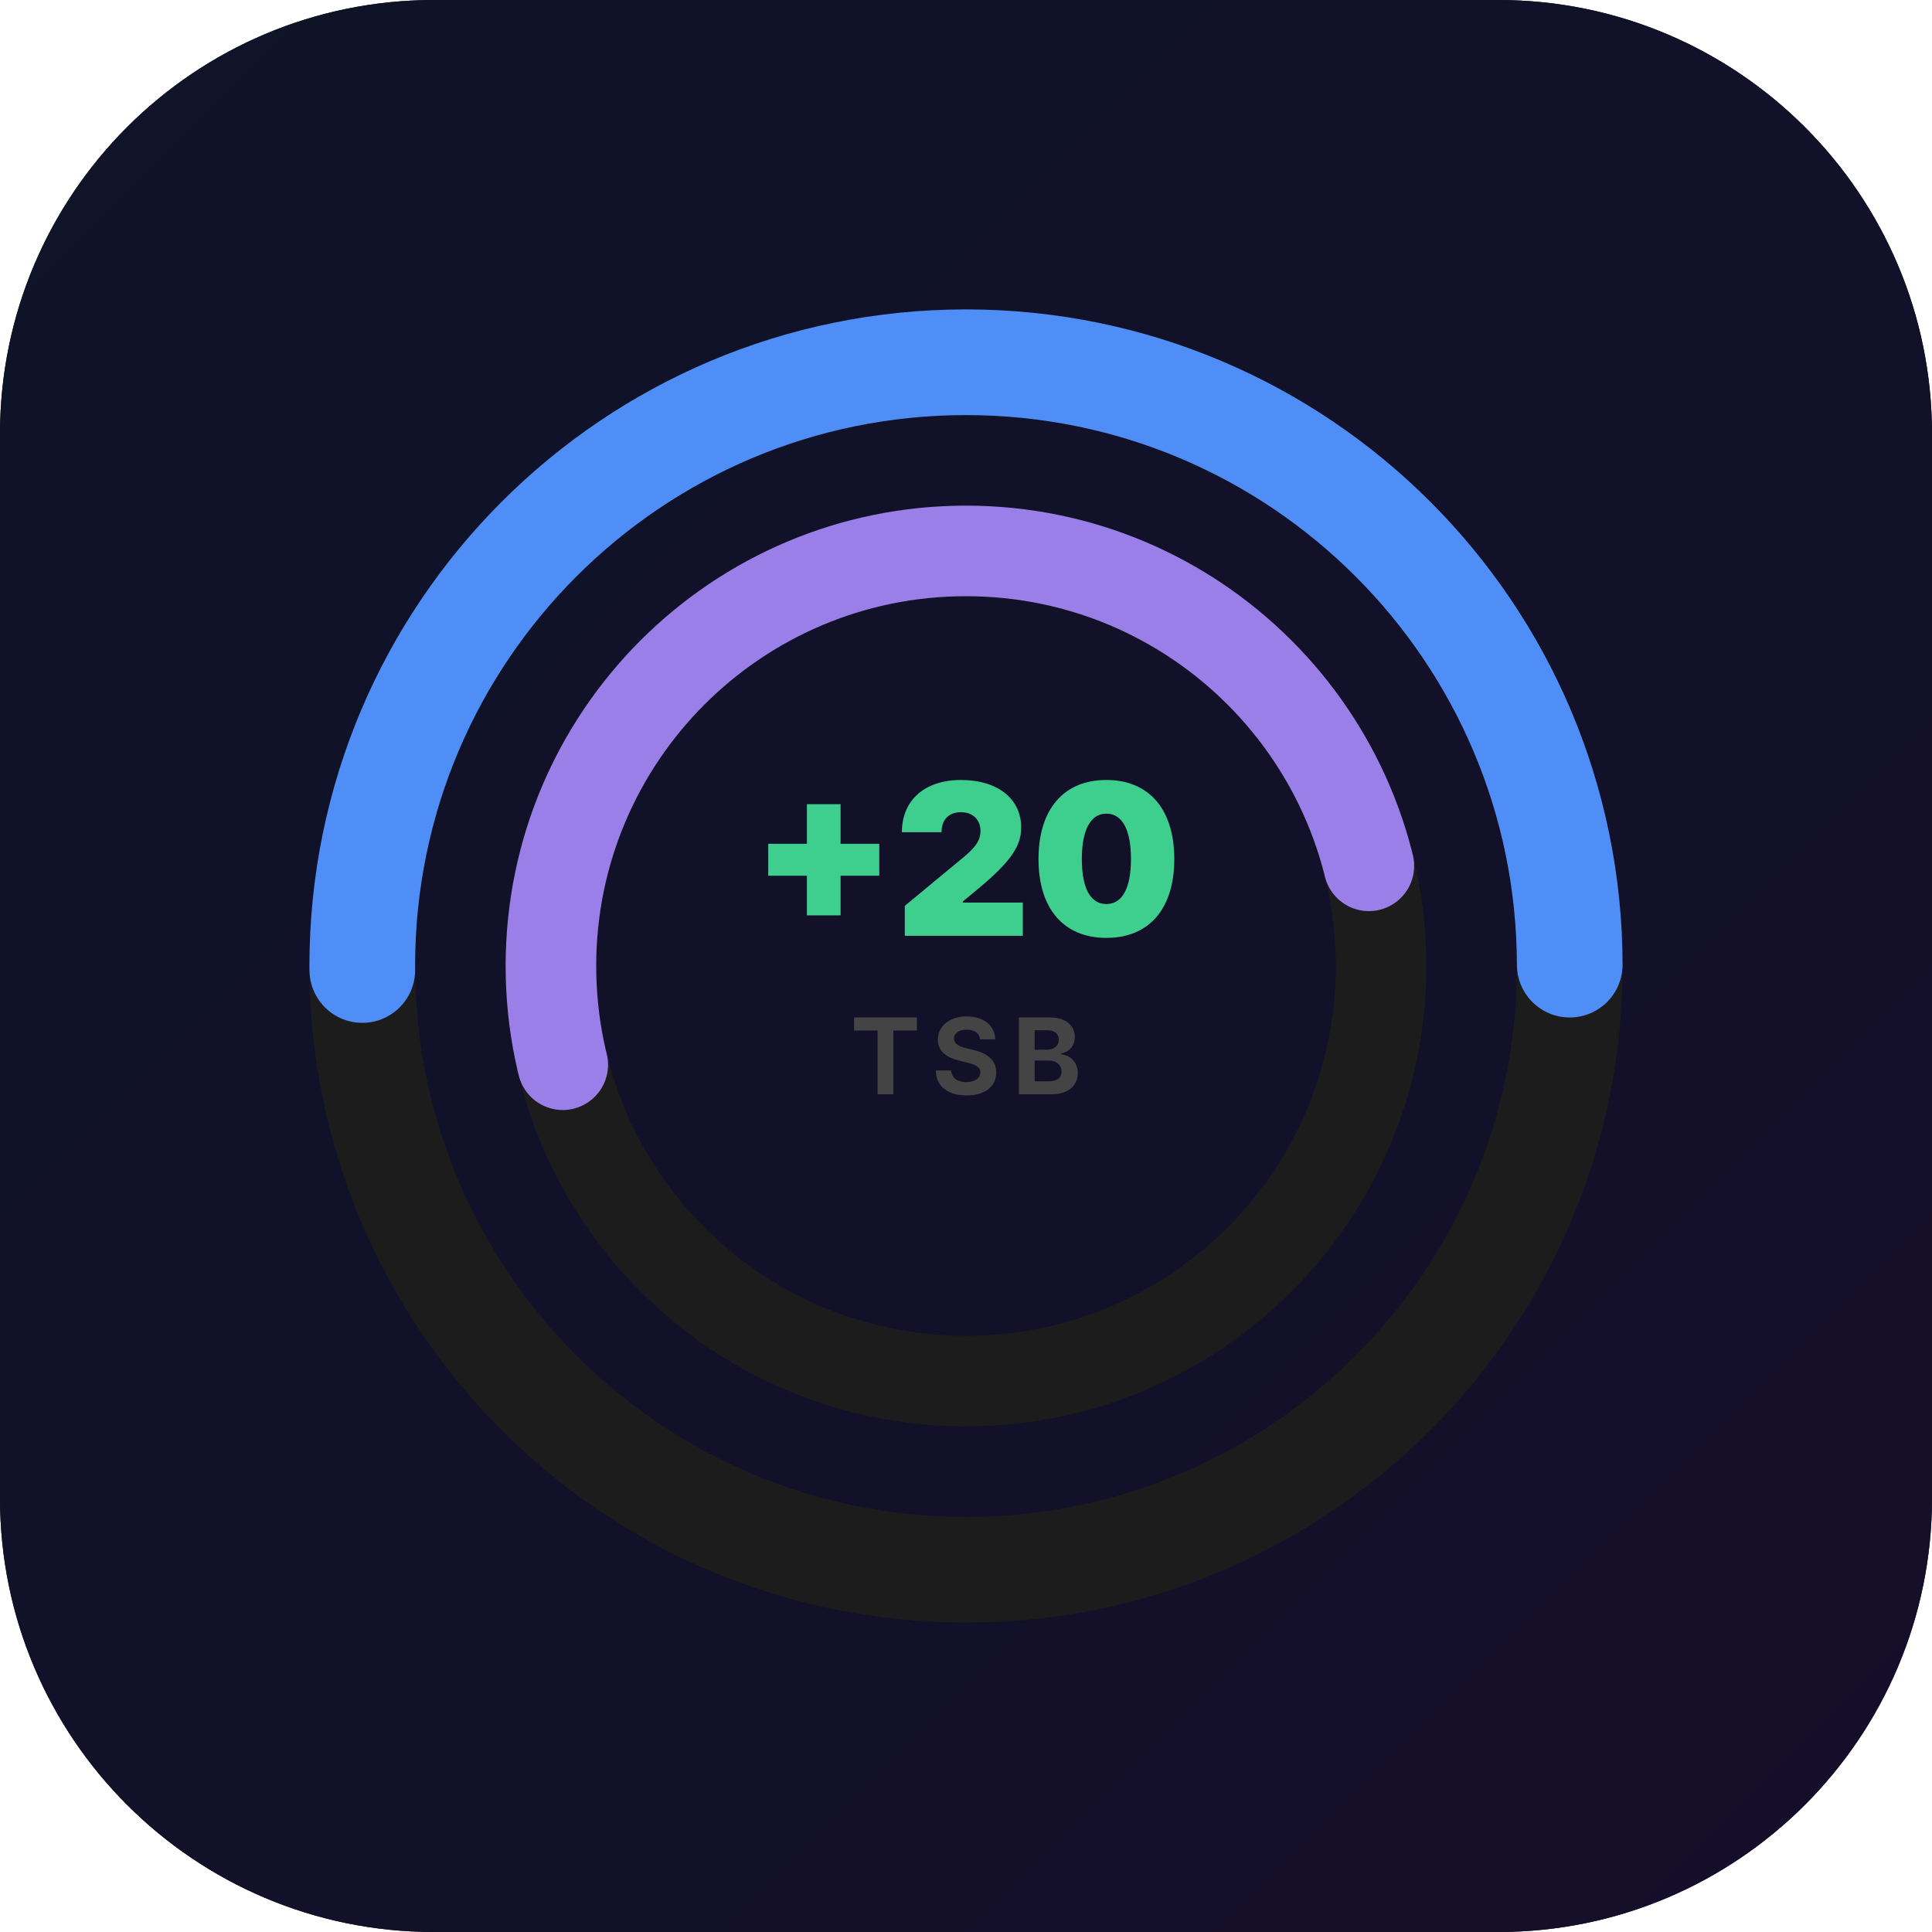
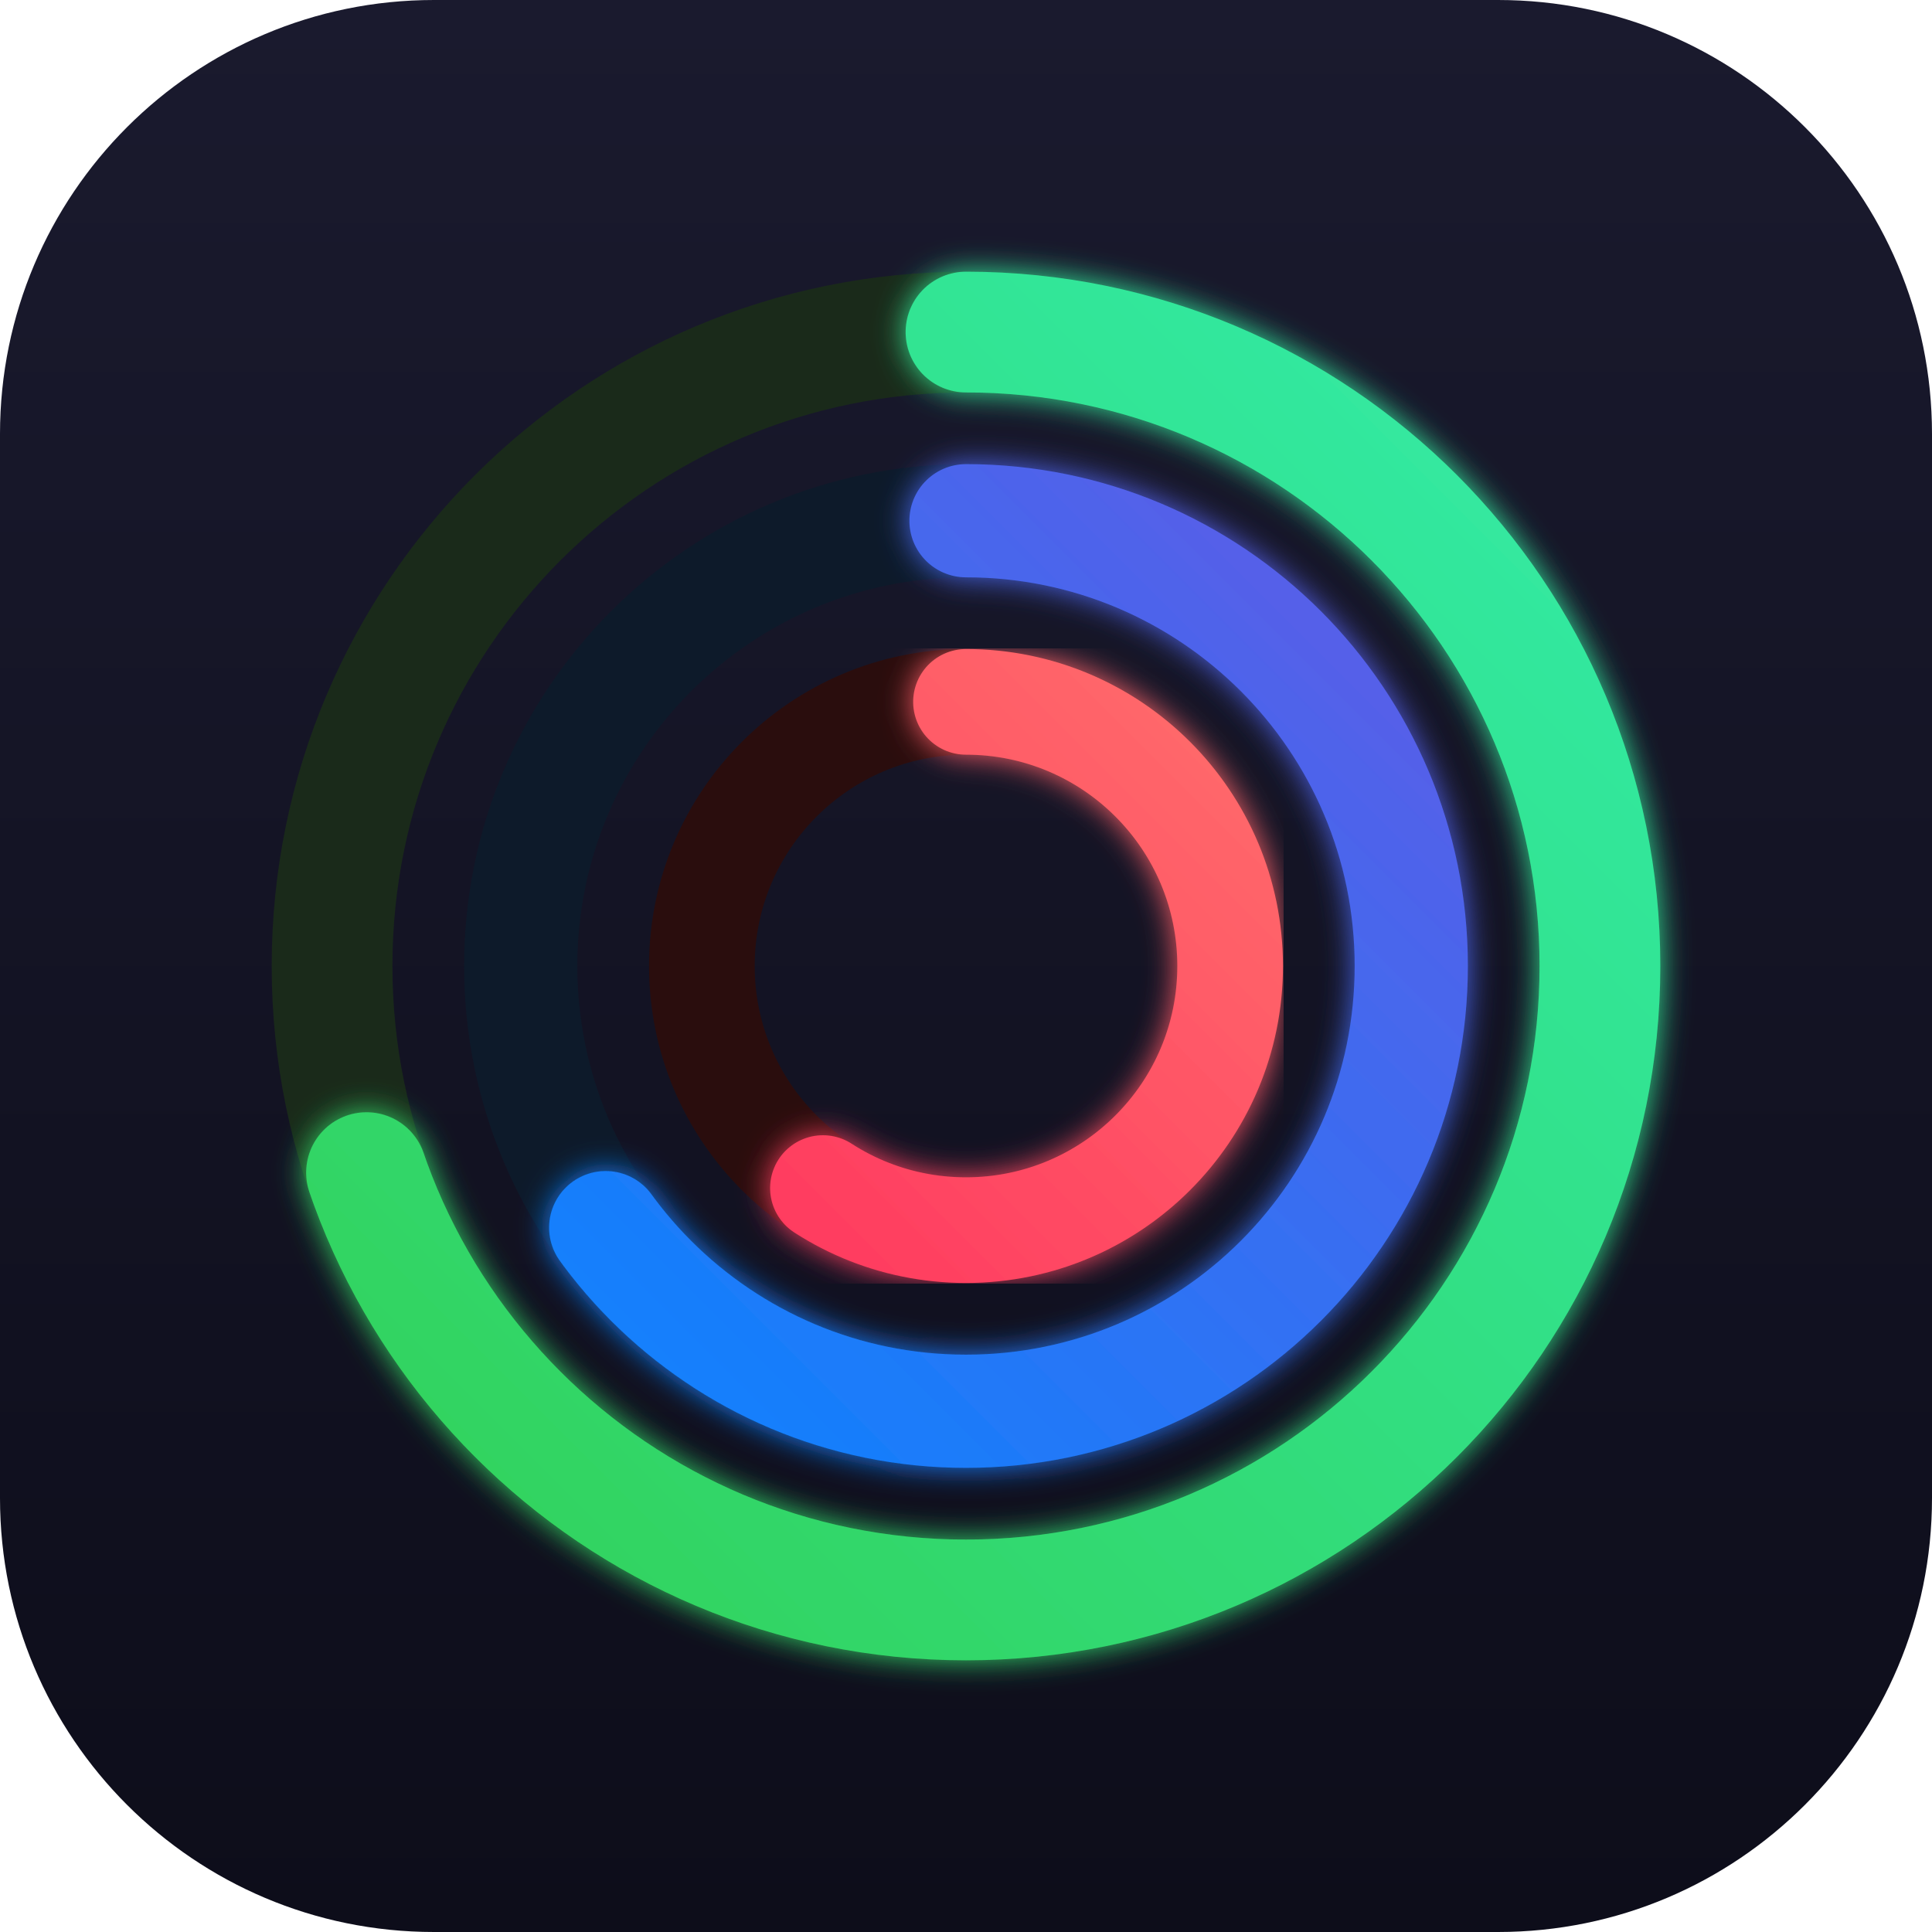
<svg xmlns="http://www.w3.org/2000/svg" viewBox="0 0 512 512">
-   <rect width="512" height="512" rx="115" fill="#0a0a0a" />
-   <rect width="512" height="512" rx="115" fill="url(#bg)" />
  <defs>
-     <linearGradient id="bg" x1="0" y1="0" x2="512" y2="512" gradientUnits="userSpaceOnUse">
-       <stop offset="0%" stop-color="#0e1428" />
-       <stop offset="100%" stop-color="#160e2a" />
+     <linearGradient id="bgA" x1="0" y1="0" x2="0" y2="512" gradientUnits="userSpaceOnUse">
+       <stop offset="0%" stop-color="#1a1a2e" />
+       <stop offset="100%" stop-color="#0d0d1a" />
    </linearGradient>
+     <linearGradient id="r1" x1="0" y1="0" x2="1" y2="1">
+       <stop offset="0%" stop-color="#30d158" />
+       <stop offset="100%" stop-color="#34eba8" />
+     </linearGradient>
+     <linearGradient id="r2" x1="0" y1="0" x2="1" y2="1">
+       <stop offset="0%" stop-color="#0a84ff" />
+       <stop offset="100%" stop-color="#5e5ce6" />
+     </linearGradient>
+     <linearGradient id="r3" x1="0" y1="0" x2="1" y2="1">
+       <stop offset="0%" stop-color="#ff375f" />
+       <stop offset="100%" stop-color="#ff6b6b" />
+     </linearGradient>
+     <filter id="glow">
+       <feGaussianBlur stdDeviation="4" result="blur" />
+       <feMerge>
+         <feMergeNode in="blur" />
+         <feMergeNode in="SourceGraphic" />
+       </feMerge>
+     </filter>
  </defs>
-   <circle cx="256" cy="256" r="160" fill="none" stroke="#1c1c1c" stroke-width="28" />
-   <circle cx="256" cy="256" r="160" fill="none" stroke="#4f8ef7" stroke-width="28" stroke-linecap="round" stroke-dasharray="502" stroke-dashoffset="251" transform="rotate(-90 256 256)" />
-   <circle cx="256" cy="256" r="110" fill="none" stroke="#1c1c1c" stroke-width="24" />
-   <circle cx="256" cy="256" r="110" fill="none" stroke="#9b7fe8" stroke-width="24" stroke-linecap="round" stroke-dasharray="346" stroke-dashoffset="200" transform="rotate(-90 256 256)" />
-   <text x="256" y="248" text-anchor="middle" font-family="-apple-system, sans-serif" font-size="56" font-weight="900" fill="#3ecf8e">+20</text>
-   <text x="256" y="290" text-anchor="middle" font-family="-apple-system, sans-serif" font-size="28" font-weight="700" fill="#444" letter-spacing="3">TSB</text>
+   <rect width="512" height="512" rx="115" fill="url(#bgA)" />
+   <circle cx="256" cy="256" r="168" fill="none" stroke="#1a2a1a" stroke-width="32" />
+   <circle cx="256" cy="256" r="168" fill="none" stroke="url(#r1)" stroke-width="32" stroke-linecap="round" stroke-dasharray="1056" stroke-dashoffset="320" transform="rotate(-90 256 256)" filter="url(#glow)" />
+   <circle cx="256" cy="256" r="118" fill="none" stroke="#0d1a2a" stroke-width="30" />
+   <circle cx="256" cy="256" r="118" fill="none" stroke="url(#r2)" stroke-width="30" stroke-linecap="round" stroke-dasharray="742" stroke-dashoffset="260" transform="rotate(-90 256 256)" filter="url(#glow)" />
+   <circle cx="256" cy="256" r="70" fill="none" stroke="#2a0d0d" stroke-width="28" />
+   <circle cx="256" cy="256" r="70" fill="none" stroke="url(#r3)" stroke-width="28" stroke-linecap="round" stroke-dasharray="440" stroke-dashoffset="180" transform="rotate(-90 256 256)" filter="url(#glow)" />
</svg>
